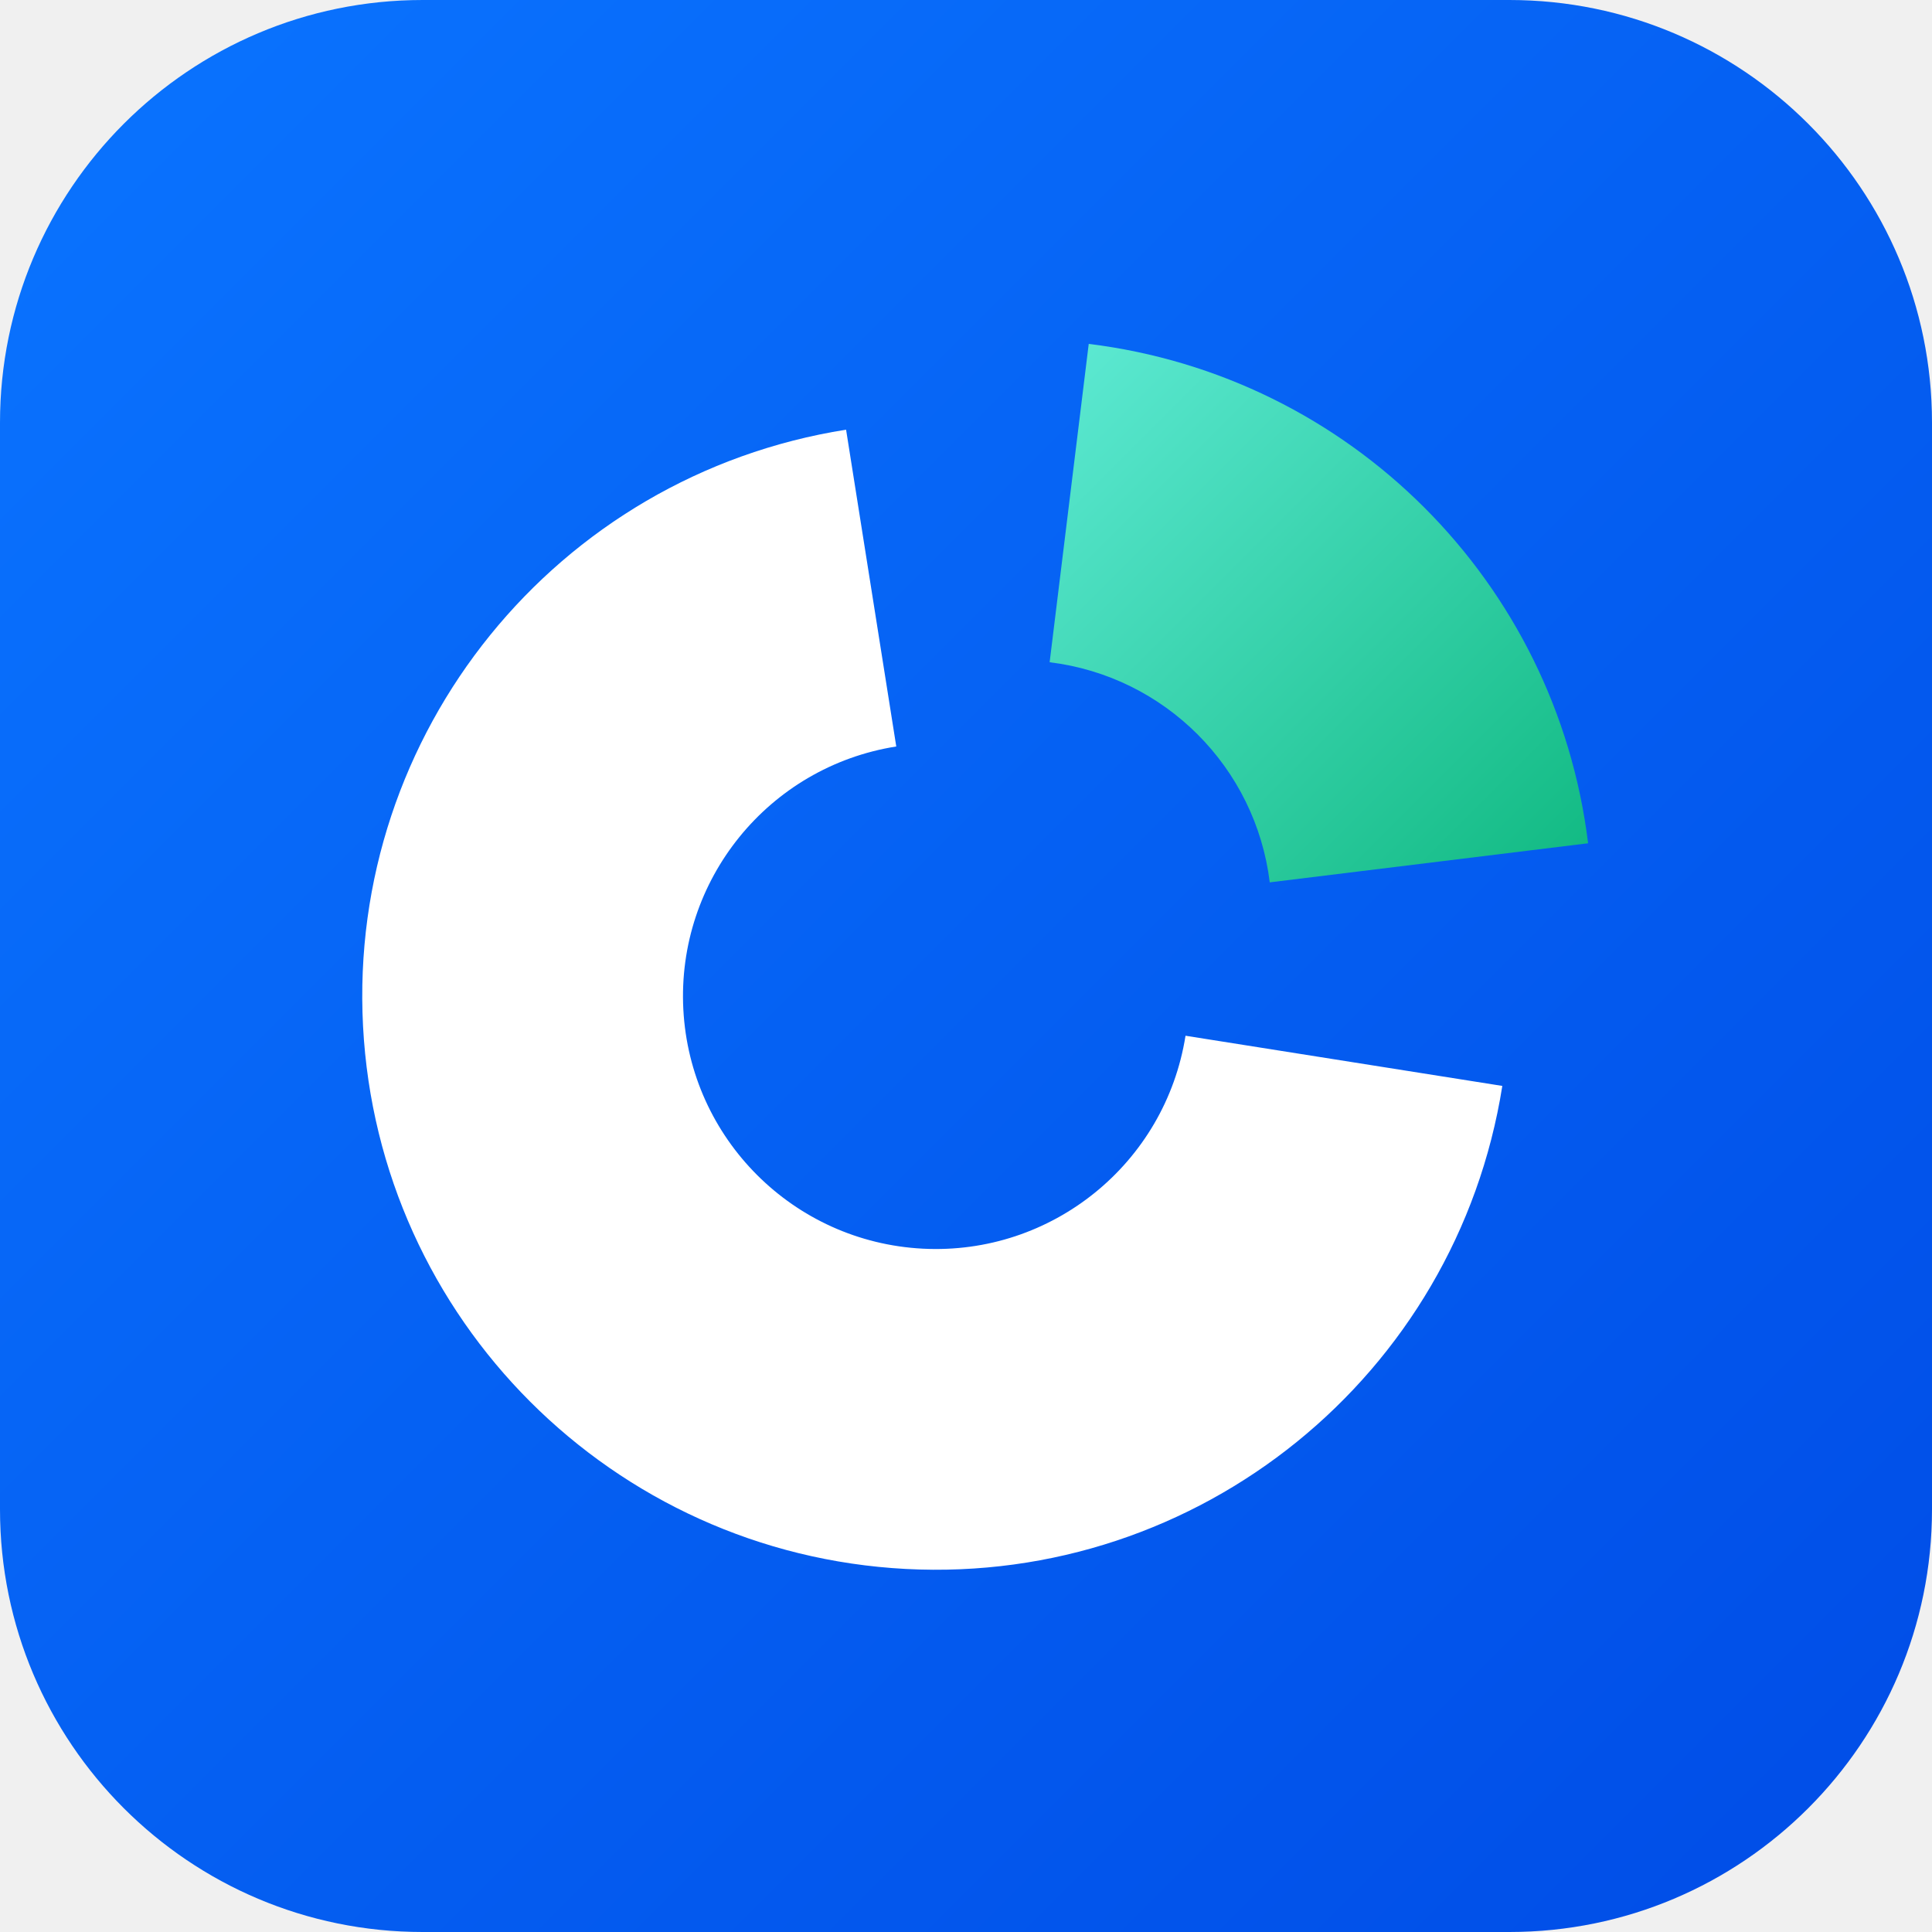
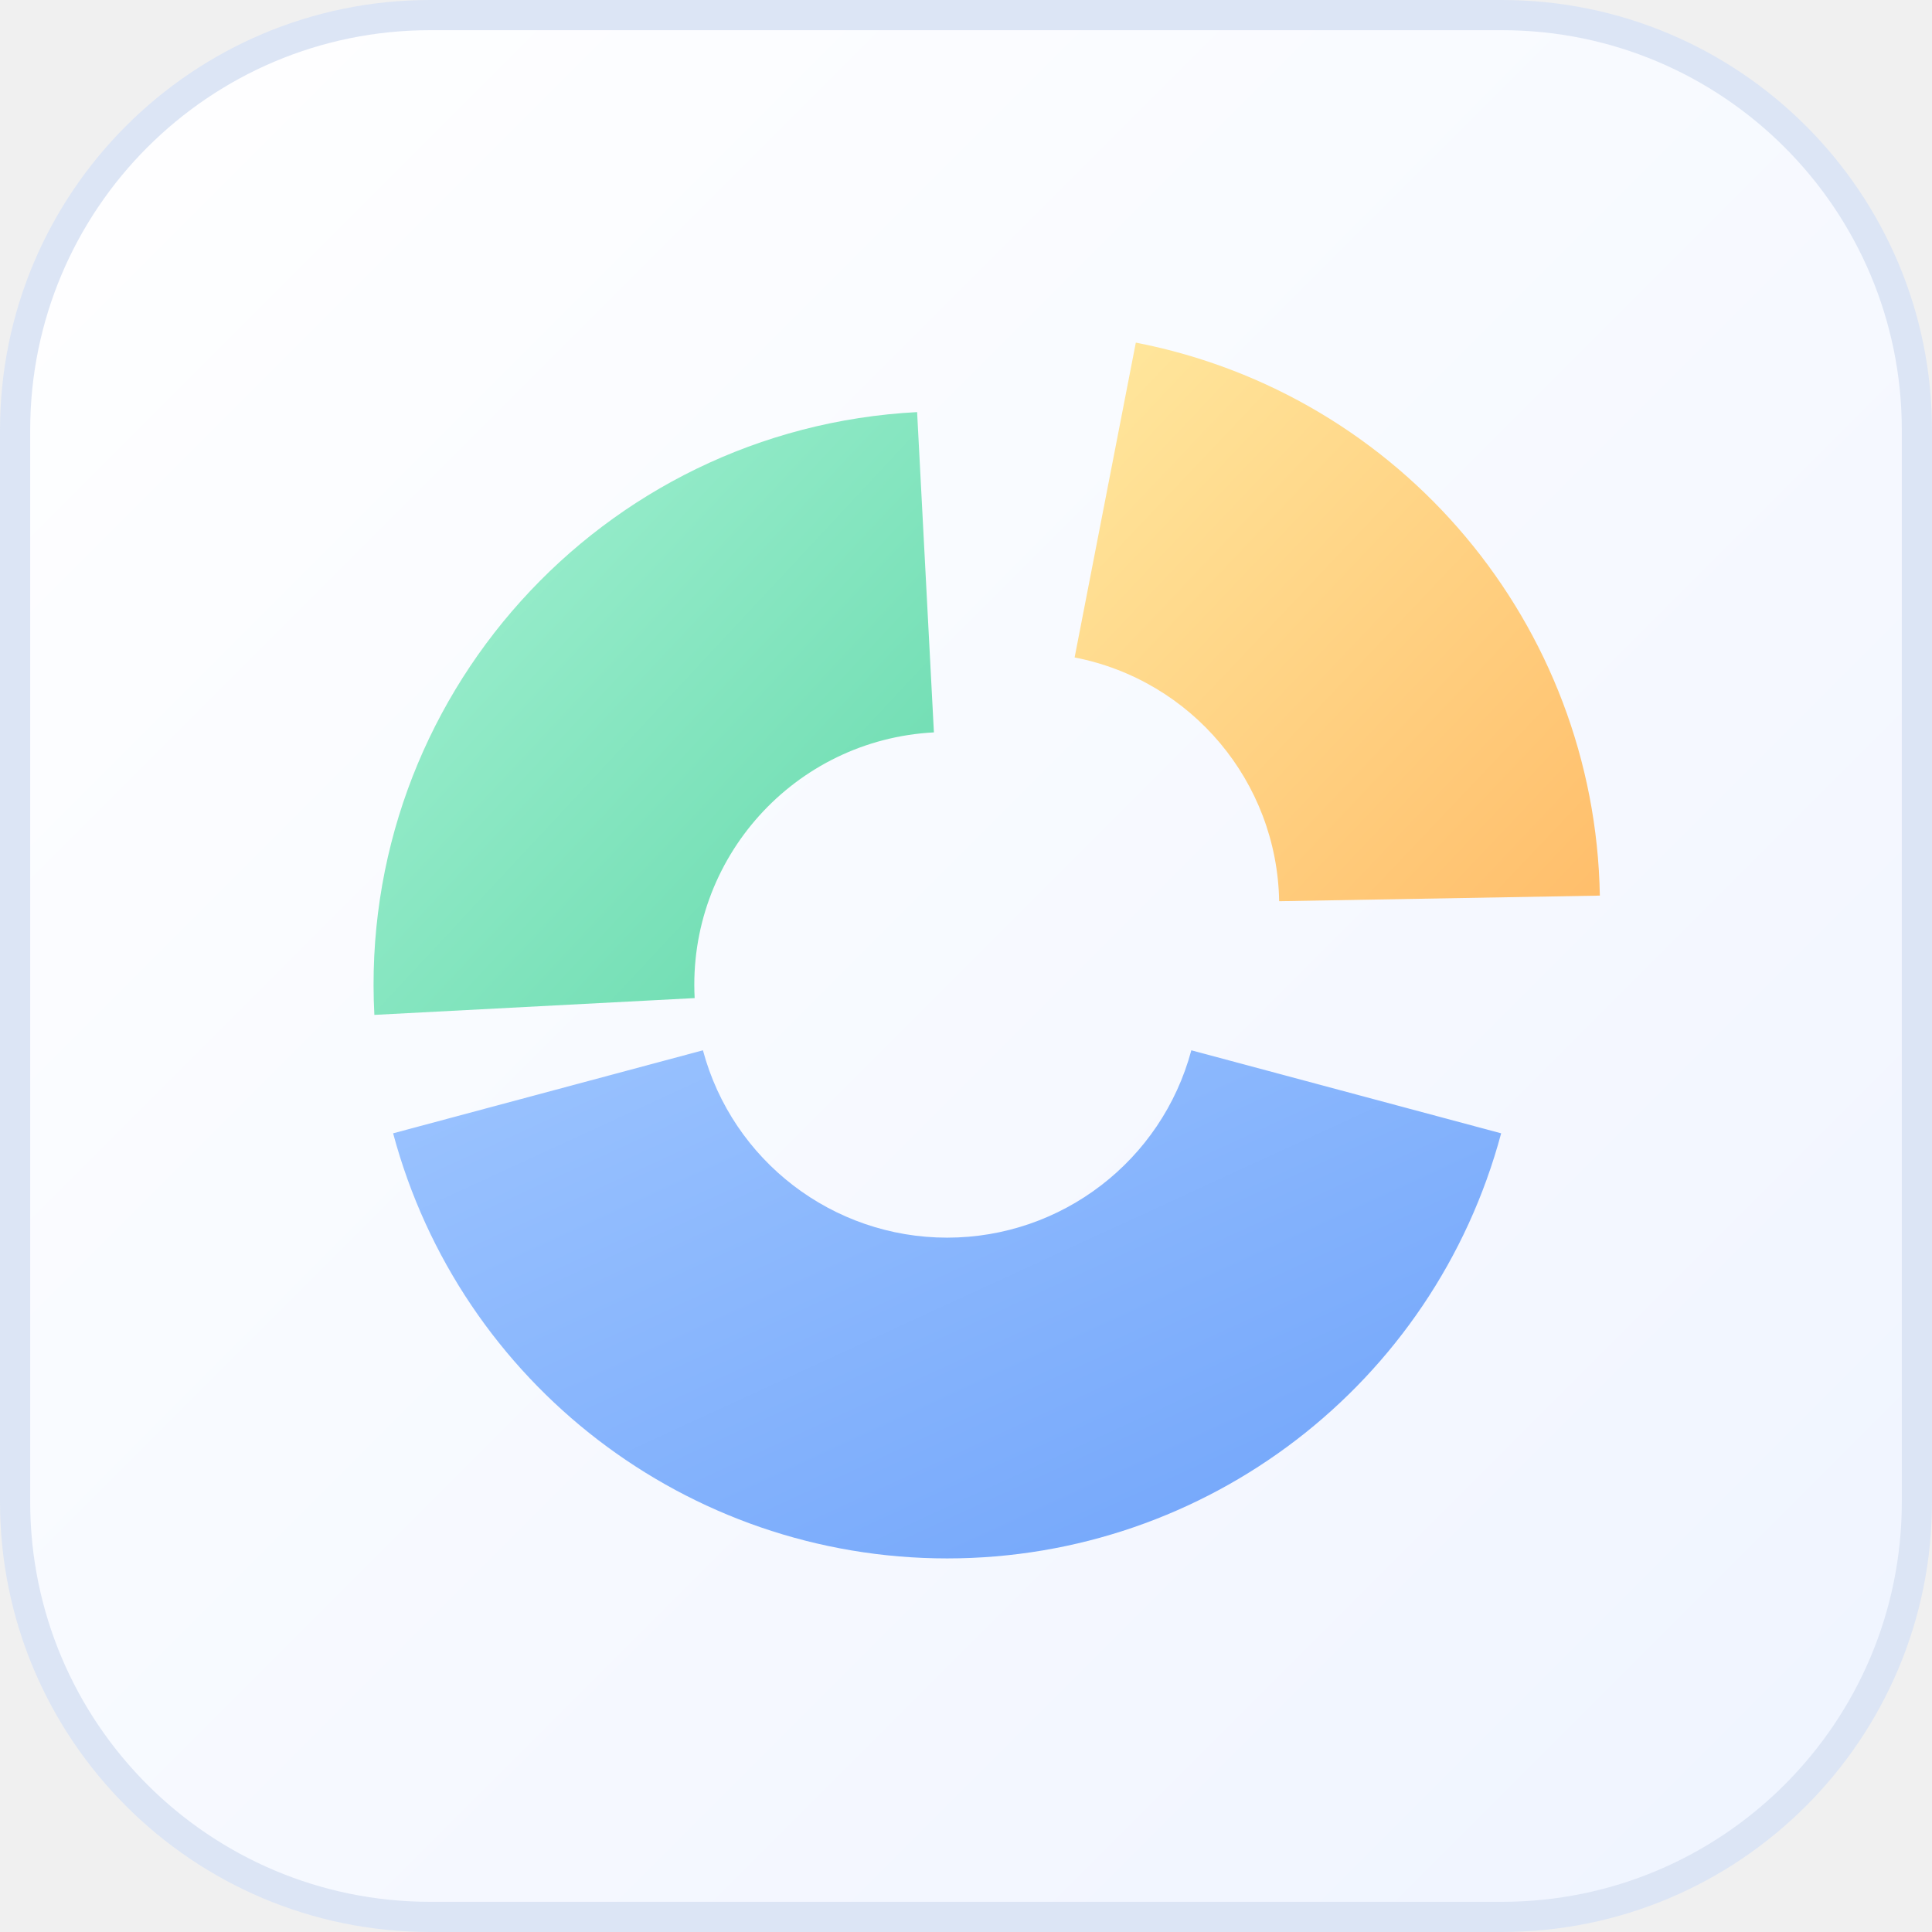
<svg xmlns="http://www.w3.org/2000/svg" viewBox="0 0 1024 1024" width="1024" height="1024">
  <defs>
    <linearGradient id="bgGrad" x1="0%" y1="0%" x2="100%" y2="100%">
-       <stop offset="0%" stop-color="#0A74FF" />
-       <stop offset="100%" stop-color="#004CE6" />
+       <stop offset="0%" stop-color="#FFFFFF" />
+       <stop offset="100%" stop-color="#EFF4FF" />
    </linearGradient>
-     <linearGradient id="shareGrad" x1="0%" y1="0%" x2="100%" y2="100%">
-       <stop offset="0%" stop-color="#5EEAD4" />
-       <stop offset="100%" stop-color="#10B981" />
+     <linearGradient id="skyGrad" x1="0%" y1="0%" x2="100%" y2="100%">
+       <stop offset="0%" stop-color="#9CC4FF" />
+       <stop offset="100%" stop-color="#6FA3FA" />
+     </linearGradient>
+     <linearGradient id="mintGrad" x1="0%" y1="0%" x2="100%" y2="100%">
+       <stop offset="0%" stop-color="#A6F2D4" />
+       <stop offset="100%" stop-color="#65D9AC" />
+     </linearGradient>
+     <linearGradient id="butterGrad" x1="0%" y1="0%" x2="100%" y2="100%">
+       <stop offset="0%" stop-color="#FFE89E" />
+       <stop offset="100%" stop-color="#FFBE6B" />
    </linearGradient>
  </defs>
-   <rect width="1024" height="1024" rx="224" fill="url(#bgGrad)" />
+   <rect x="8" y="8" width="1008" height="1008" rx="220" fill="url(#bgGrad)" stroke="#DCE5F5" stroke-width="16" />
  <g>
-     <path d="M 796.26 575.56 A 304.00 304.00 0 1 1 448.44 227.74 L 475.04 395.65 A 134.00 134.00 0 1 0 628.35 548.96 Z" fill="#FFFFFF" />
-     <path d="M 577.05 182.27 A 304.00 304.00 0 0 1 841.73 446.95 L 673.00 467.67 A 134.00 134.00 0 0 0 556.33 351.00 Z" fill="url(#shareGrad)" />
+     <path d="M 795.64 600.68 A 304.00 304.00 0 0 1 208.36 600.68 L 372.57 556.68 A 134.00 134.00 0 0 0 631.43 556.68 Z" fill="url(#skyGrad)" />
+     <path d="M 198.42 537.91 A 304.00 304.00 0 0 1 486.09 218.42 L 494.99 388.18 A 134.00 134.00 0 0 0 368.18 529.01 Z" fill="url(#mintGrad)" />
+     <path d="M 602.01 181.59 A 304.00 304.00 0 0 1 847.95 474.69 L 677.98 477.66 A 134.00 134.00 0 0 0 569.57 348.46 Z" fill="url(#butterGrad)" />
  </g>
</svg>
